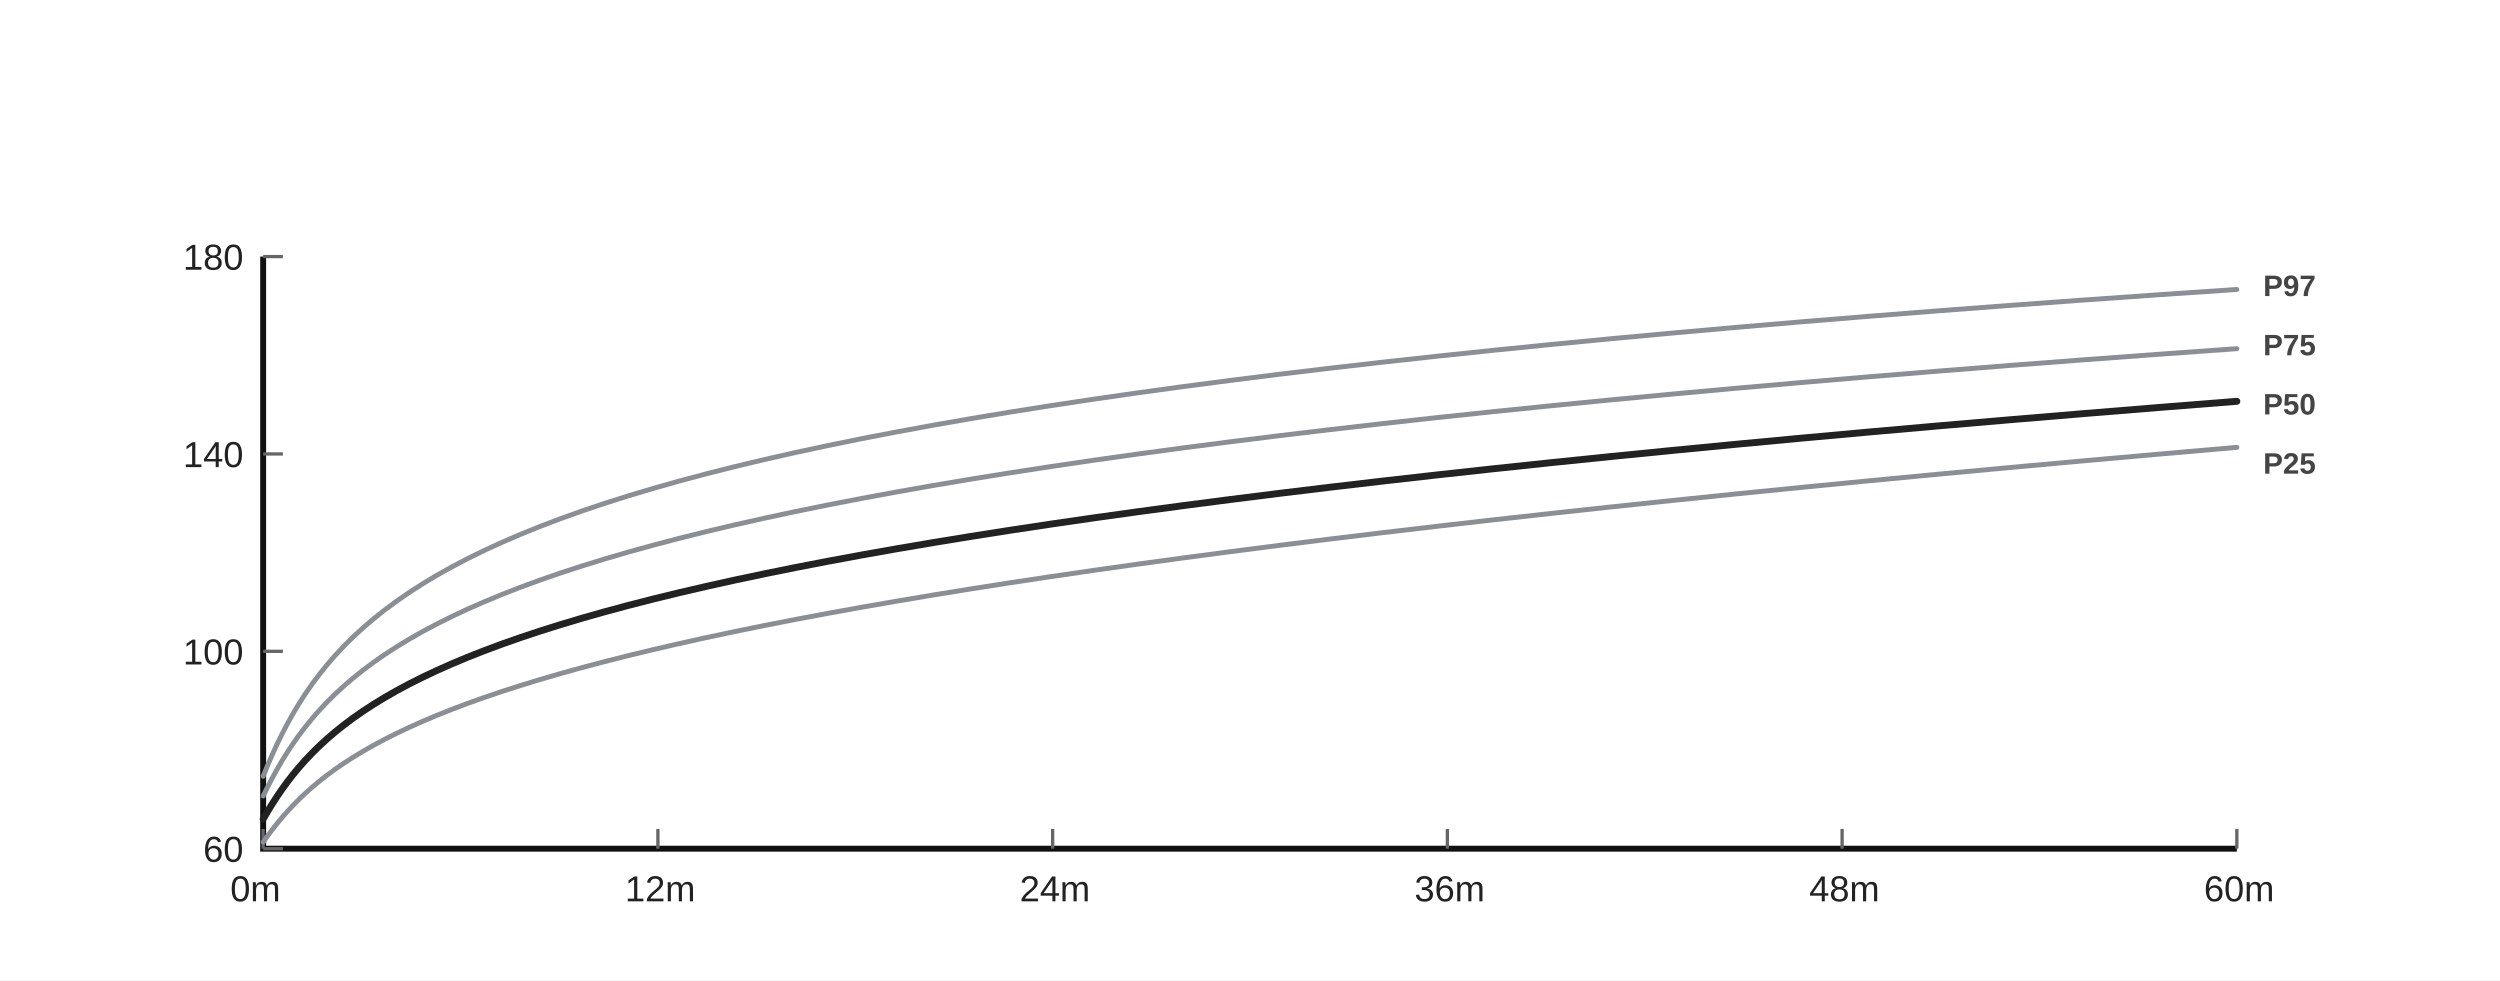
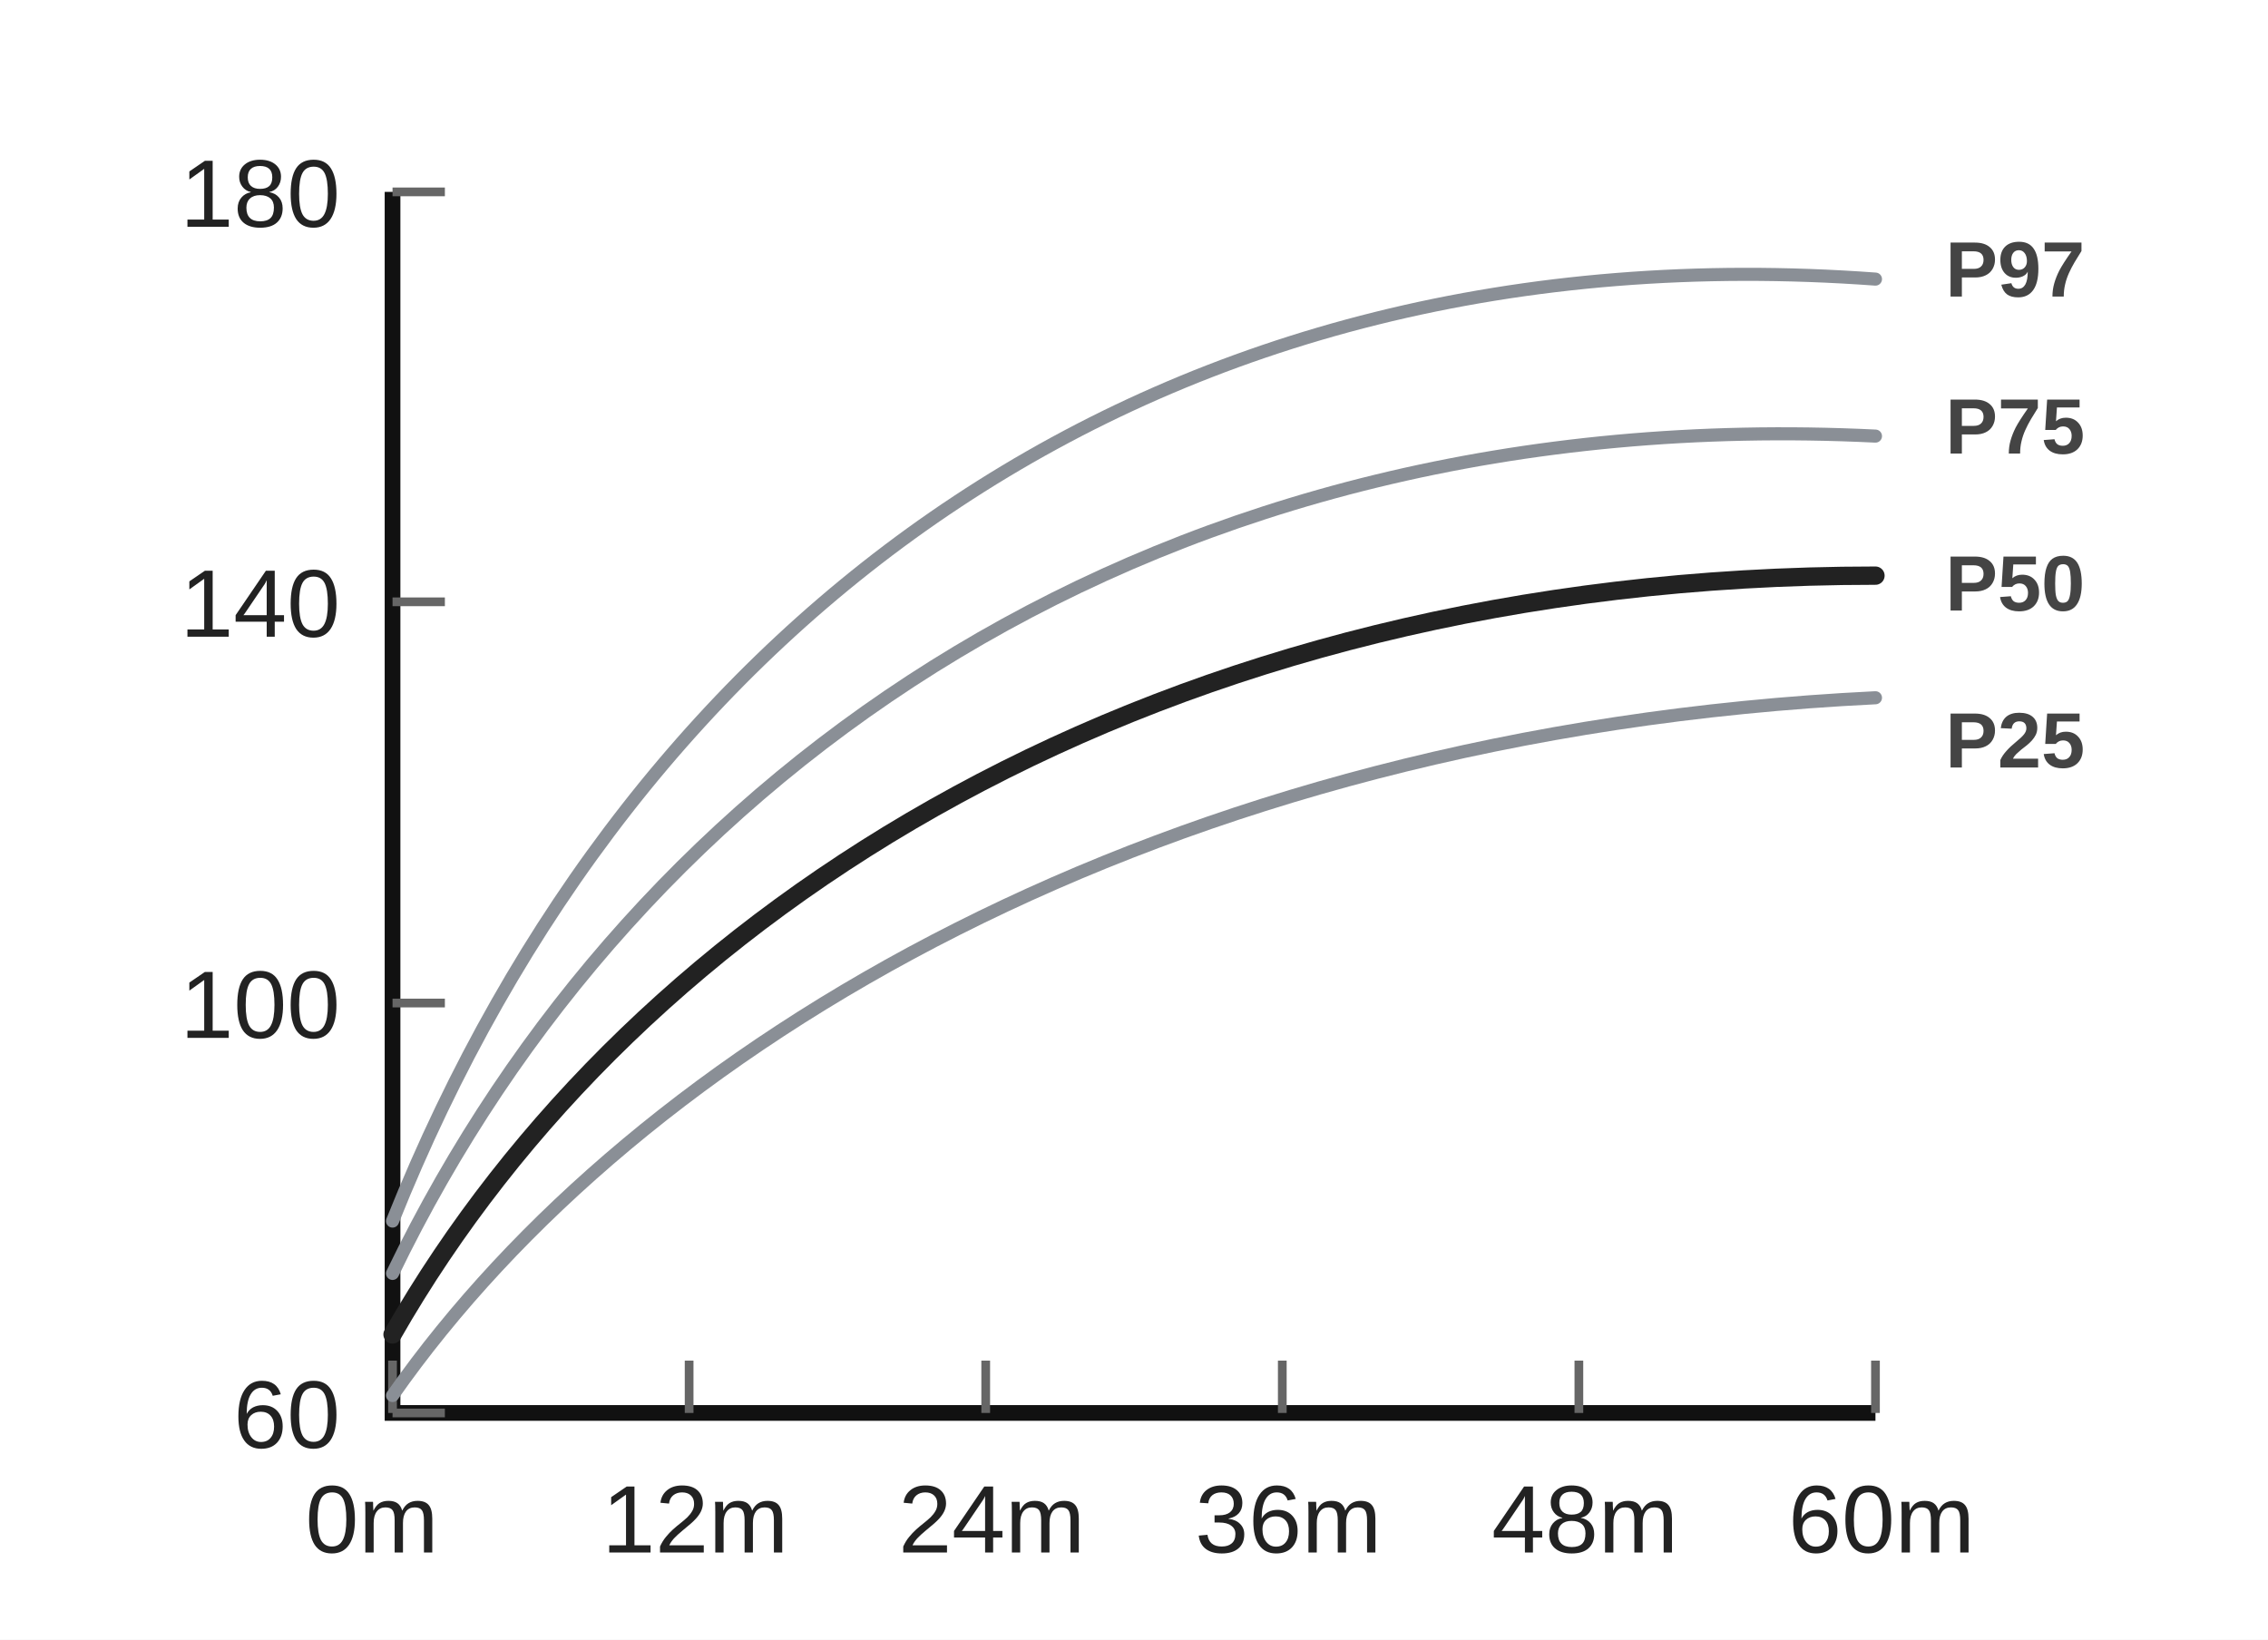
- <svg xmlns="http://www.w3.org/2000/svg" viewBox="0 0 760 298" role="img" aria-label="WHO Girls Height 0-5 years">
+ <svg xmlns="http://www.w3.org/2000/svg" viewBox="0 0 260 188" role="img" aria-label="WHO Girls Height 0-5 years">
  <style>
    .axis { stroke: #111; stroke-width: 1.8; fill: none; }
    .tick { stroke: #666; stroke-width: 1; }
    .label { fill: #222; font: 11px Arial, sans-serif; }
    .ylabel { fill: #222; font: 11px Arial, sans-serif; text-anchor: end; }
    .curve { fill: none; stroke: #8a8f96; stroke-width: 1.5; stroke-linecap: round; }
    .median { fill: none; stroke: #222; stroke-width: 2.1; stroke-linecap: round; }
    .percentile { fill: #444; font: 700 9px Arial, sans-serif; }
  </style>
-   <rect x="0" y="0" width="760" height="298" fill="#fff" />
-   <path class="axis" d="M80 78 V258 H680" />
-   <path class="tick" d="M80 258 V252" />
-   <text class="label" x="70" y="274">0m</text>
-   <path class="tick" d="M200 258 V252" />
-   <text class="label" x="190" y="274">12m</text>
-   <path class="tick" d="M320 258 V252" />
-   <text class="label" x="310" y="274">24m</text>
-   <path class="tick" d="M440 258 V252" />
-   <text class="label" x="430" y="274">36m</text>
-   <path class="tick" d="M560 258 V252" />
-   <text class="label" x="550" y="274">48m</text>
-   <path class="tick" d="M680 258 V252" />
-   <text class="label" x="670" y="274">60m</text>
-   <path class="tick" d="M80 78 H86" />
-   <text class="ylabel" x="74" y="82">180</text>
-   <path class="tick" d="M80 138 H86" />
-   <text class="ylabel" x="74" y="142">140</text>
-   <path class="tick" d="M80 198 H86" />
-   <text class="ylabel" x="74" y="202">100</text>
-   <path class="tick" d="M80 258 H86" />
-   <text class="ylabel" x="74" y="262">60</text>
-   <path class="curve" d="M80 236 C108 166, 168 122, 680 88" />
-   <path class="curve" d="M80 242 C108 184, 168 142, 680 106" />
-   <path class="median" d="M80 249 C108 200, 168 162, 680 122" />
-   <path class="curve" d="M80 256 C108 216, 168 180, 680 136" />
-   <text class="percentile" x="688" y="90">P97</text>
-   <text class="percentile" x="688" y="108">P75</text>
-   <text class="percentile" x="688" y="126">P50</text>
-   <text class="percentile" x="688" y="144">P25</text>
+   <rect x="0" y="0" width="260" height="188" fill="#fff" />
+   <path class="axis" d="M45 22 V162 H215" />
+   <path class="tick" d="M45 162 V156" />
+   <text class="label" x="35" y="178">0m</text>
+   <path class="tick" d="M79 162 V156" />
+   <text class="label" x="69" y="178">12m</text>
+   <path class="tick" d="M113 162 V156" />
+   <text class="label" x="103" y="178">24m</text>
+   <path class="tick" d="M147 162 V156" />
+   <text class="label" x="137" y="178">36m</text>
+   <path class="tick" d="M181 162 V156" />
+   <text class="label" x="171" y="178">48m</text>
+   <path class="tick" d="M215 162 V156" />
+   <text class="label" x="205" y="178">60m</text>
+   <path class="tick" d="M45 22 H51" />
+   <text class="ylabel" x="39" y="26">180</text>
+   <path class="tick" d="M45 69 H51" />
+   <text class="ylabel" x="39" y="73">140</text>
+   <path class="tick" d="M45 115 H51" />
+   <text class="ylabel" x="39" y="119">100</text>
+   <path class="tick" d="M45 162 H51" />
+   <text class="ylabel" x="39" y="166">60</text>
+   <path class="curve" d="M45 140 C73 70, 133 26, 215 32" />
+   <path class="curve" d="M45 146 C73 88, 133 46, 215 50" />
+   <path class="median" d="M45 153 C73 104, 133 66, 215 66" />
+   <path class="curve" d="M45 160 C73 120, 133 84, 215 80" />
+   <text class="percentile" x="223" y="34">P97</text>
+   <text class="percentile" x="223" y="52">P75</text>
+   <text class="percentile" x="223" y="70">P50</text>
+   <text class="percentile" x="223" y="88">P25</text>
</svg>
